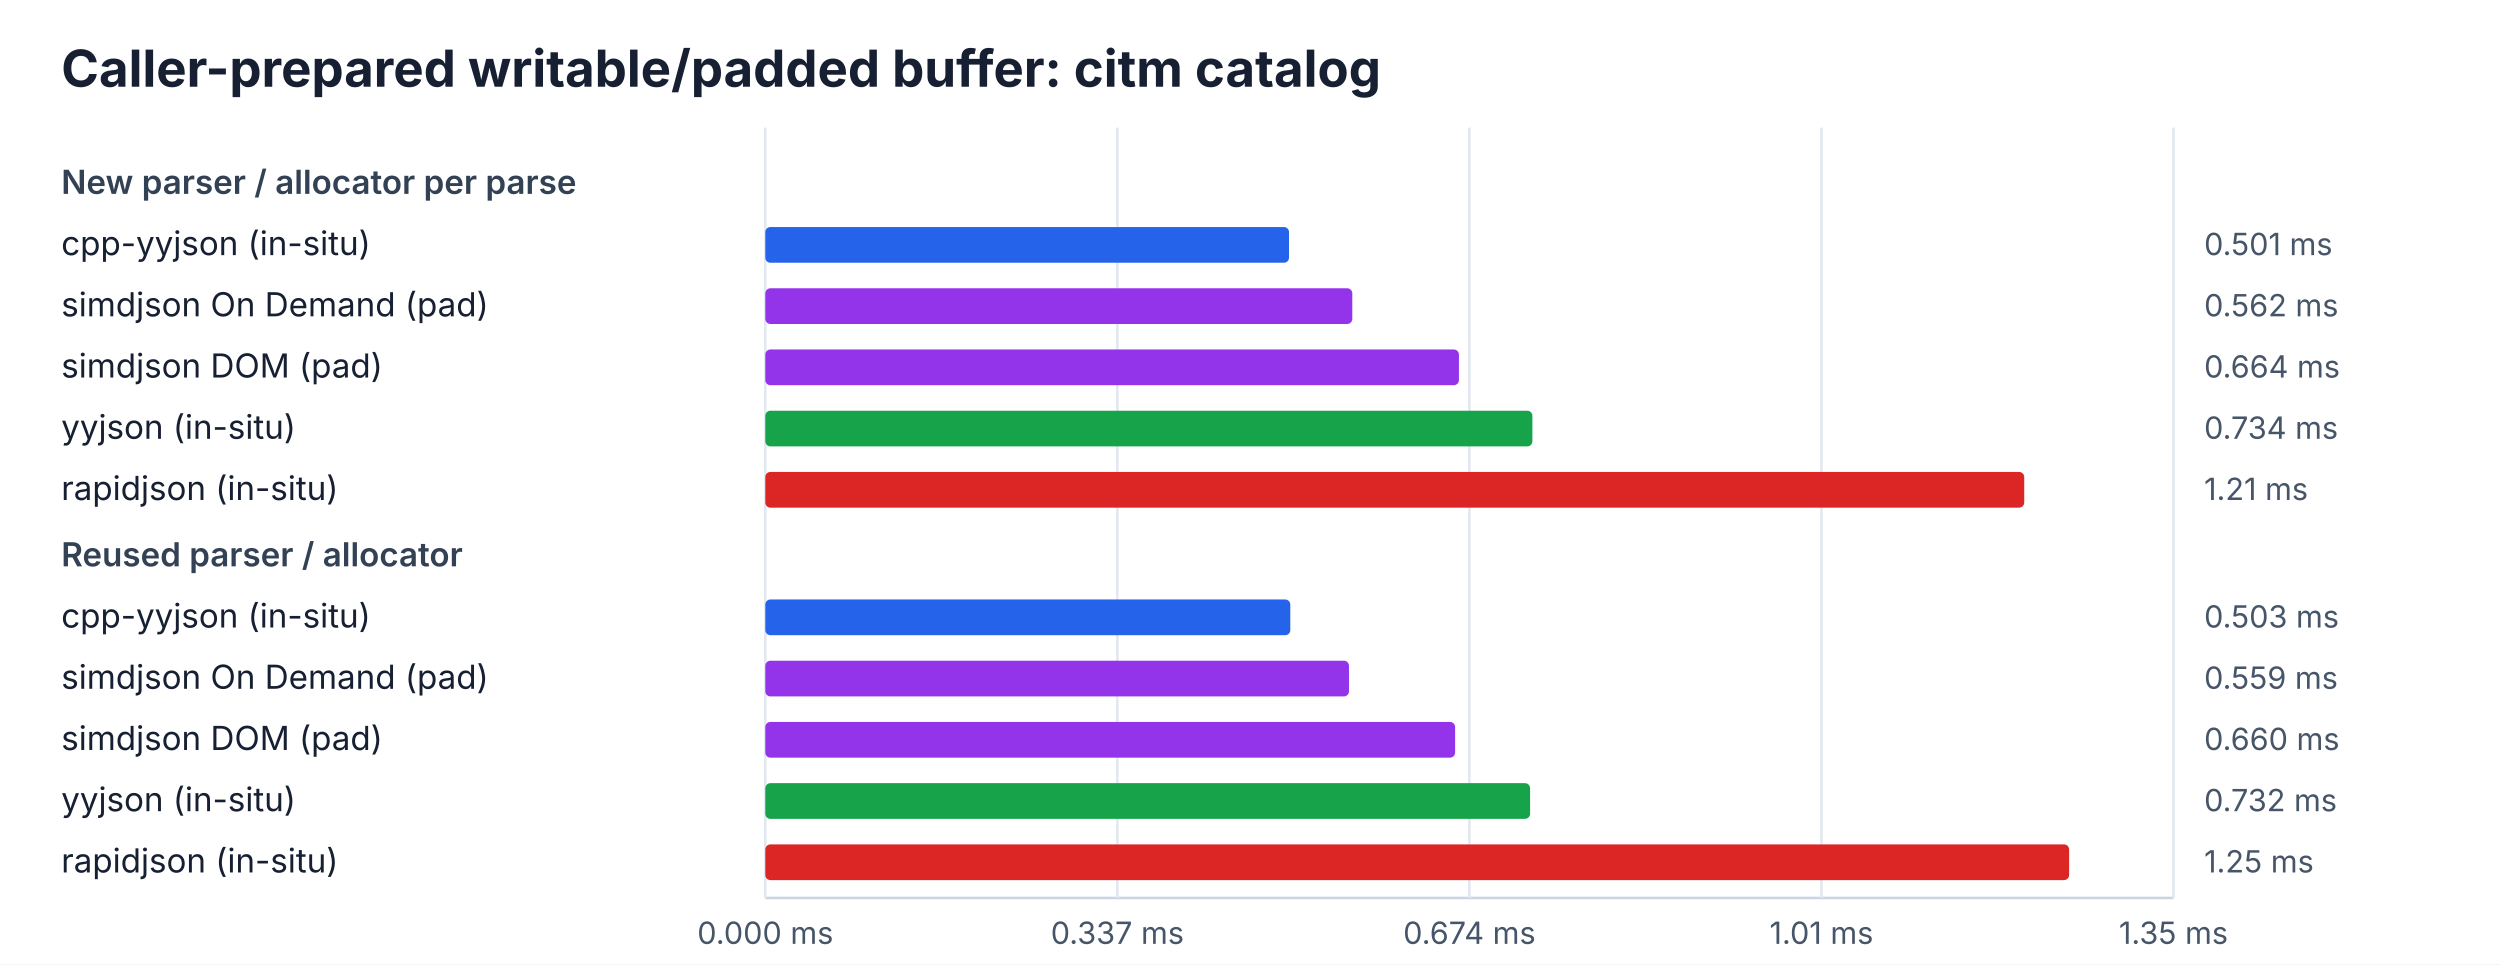
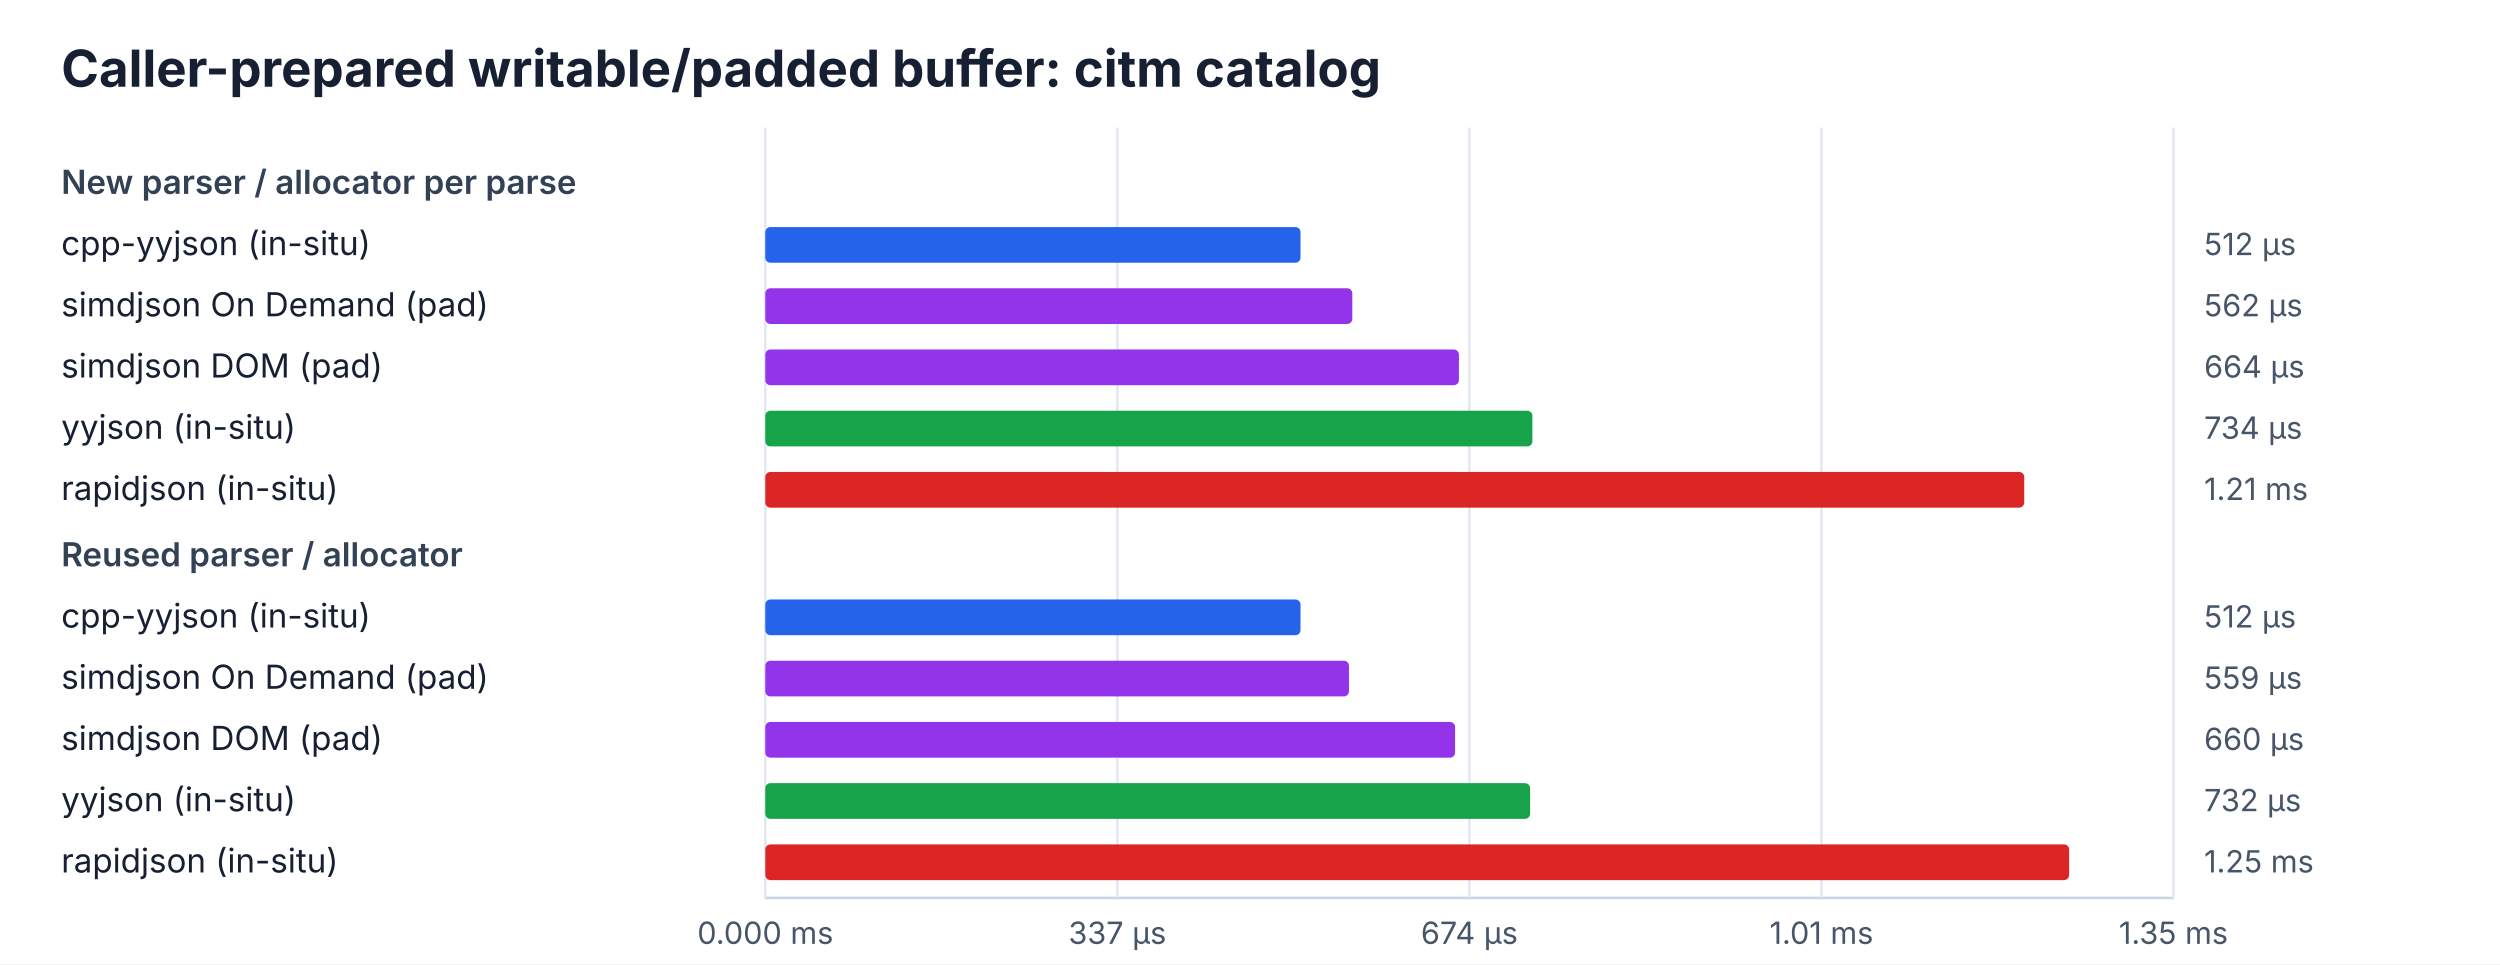
<svg xmlns="http://www.w3.org/2000/svg" width="980" height="378" viewBox="0 0 980 378">
  <rect width="100%" height="100%" fill="#ffffff" />
  <style>text{font-family:ui-sans-serif,system-ui,-apple-system,BlinkMacSystemFont,"Segoe UI",sans-serif;fill:#172033}.title{font-size:20px;font-weight:700}.heading{font-size:13px;font-weight:600;fill:#334155}.label{font-size:13px}.value{font-size:12px;fill:#475569}.axis{stroke:#cbd5e1;stroke-width:1}.grid{stroke:#e2e8f0;stroke-width:1}</style>
  <text x="24" y="34" class="title">Caller-prepared writable/padded buffer: citm catalog</text>
  <line x1="300" y1="352" x2="852" y2="352" class="axis" />
  <line x1="300.0" y1="50" x2="300.0" y2="352" class="grid" />
  <text x="300.0" y="370" class="value" text-anchor="middle">0.000 ms</text>
  <line x1="438.0" y1="50" x2="438.0" y2="352" class="grid" />
-   <text x="438.0" y="370" class="value" text-anchor="middle">0.337 ms</text>
+   <text x="438.0" y="370" class="value" text-anchor="middle">337 µs</text>
  <line x1="576.0" y1="50" x2="576.0" y2="352" class="grid" />
-   <text x="576.0" y="370" class="value" text-anchor="middle">0.674 ms</text>
+   <text x="576.0" y="370" class="value" text-anchor="middle">674 µs</text>
  <line x1="714.0" y1="50" x2="714.0" y2="352" class="grid" />
  <text x="714.0" y="370" class="value" text-anchor="middle">1.01 ms</text>
  <line x1="852.0" y1="50" x2="852.0" y2="352" class="grid" />
  <text x="852.0" y="370" class="value" text-anchor="middle">1.35 ms</text>
  <text x="24" y="76" class="heading">New parser / allocator per parse</text>
  <text x="24" y="100" class="label">cpp-yyjson (in-situ)</text>
-   <rect x="300" y="89" width="205.3" height="14" rx="2" fill="#2563eb" />
-   <text x="864" y="100" class="value">0.501 ms</text>
+   <rect x="300" y="89" width="209.8" height="14" rx="2" fill="#2563eb" />
+   <text x="864" y="100" class="value">512 µs</text>
  <text x="24" y="124" class="label">simdjson On Demand (pad)</text>
  <rect x="300" y="113" width="230.1" height="14" rx="2" fill="#9333ea" />
-   <text x="864" y="124" class="value">0.562 ms</text>
+   <text x="864" y="124" class="value">562 µs</text>
  <text x="24" y="148" class="label">simdjson DOM (pad)</text>
  <rect x="300" y="137" width="271.9" height="14" rx="2" fill="#9333ea" />
-   <text x="864" y="148" class="value">0.664 ms</text>
+   <text x="864" y="148" class="value">664 µs</text>
  <text x="24" y="172" class="label">yyjson (in-situ)</text>
  <rect x="300" y="161" width="300.7" height="14" rx="2" fill="#16a34a" />
-   <text x="864" y="172" class="value">0.734 ms</text>
+   <text x="864" y="172" class="value">734 µs</text>
  <text x="24" y="196" class="label">rapidjson (in-situ)</text>
  <rect x="300" y="185" width="493.5" height="14" rx="2" fill="#dc2626" />
  <text x="864" y="196" class="value">1.21 ms</text>
  <text x="24" y="222" class="heading">Reused parser / allocator</text>
  <text x="24" y="246" class="label">cpp-yyjson (in-situ)</text>
-   <rect x="300" y="235" width="205.8" height="14" rx="2" fill="#2563eb" />
-   <text x="864" y="246" class="value">0.503 ms</text>
+   <rect x="300" y="235" width="209.8" height="14" rx="2" fill="#2563eb" />
+   <text x="864" y="246" class="value">512 µs</text>
  <text x="24" y="270" class="label">simdjson On Demand (pad)</text>
  <rect x="300" y="259" width="228.8" height="14" rx="2" fill="#9333ea" />
-   <text x="864" y="270" class="value">0.559 ms</text>
+   <text x="864" y="270" class="value">559 µs</text>
  <text x="24" y="294" class="label">simdjson DOM (pad)</text>
  <rect x="300" y="283" width="270.4" height="14" rx="2" fill="#9333ea" />
-   <text x="864" y="294" class="value">0.660 ms</text>
+   <text x="864" y="294" class="value">660 µs</text>
  <text x="24" y="318" class="label">yyjson (in-situ)</text>
  <rect x="300" y="307" width="299.8" height="14" rx="2" fill="#16a34a" />
-   <text x="864" y="318" class="value">0.732 ms</text>
+   <text x="864" y="318" class="value">732 µs</text>
  <text x="24" y="342" class="label">rapidjson (in-situ)</text>
  <rect x="300" y="331" width="511.1" height="14" rx="2" fill="#dc2626" />
  <text x="864" y="342" class="value">1.25 ms</text>
</svg>
